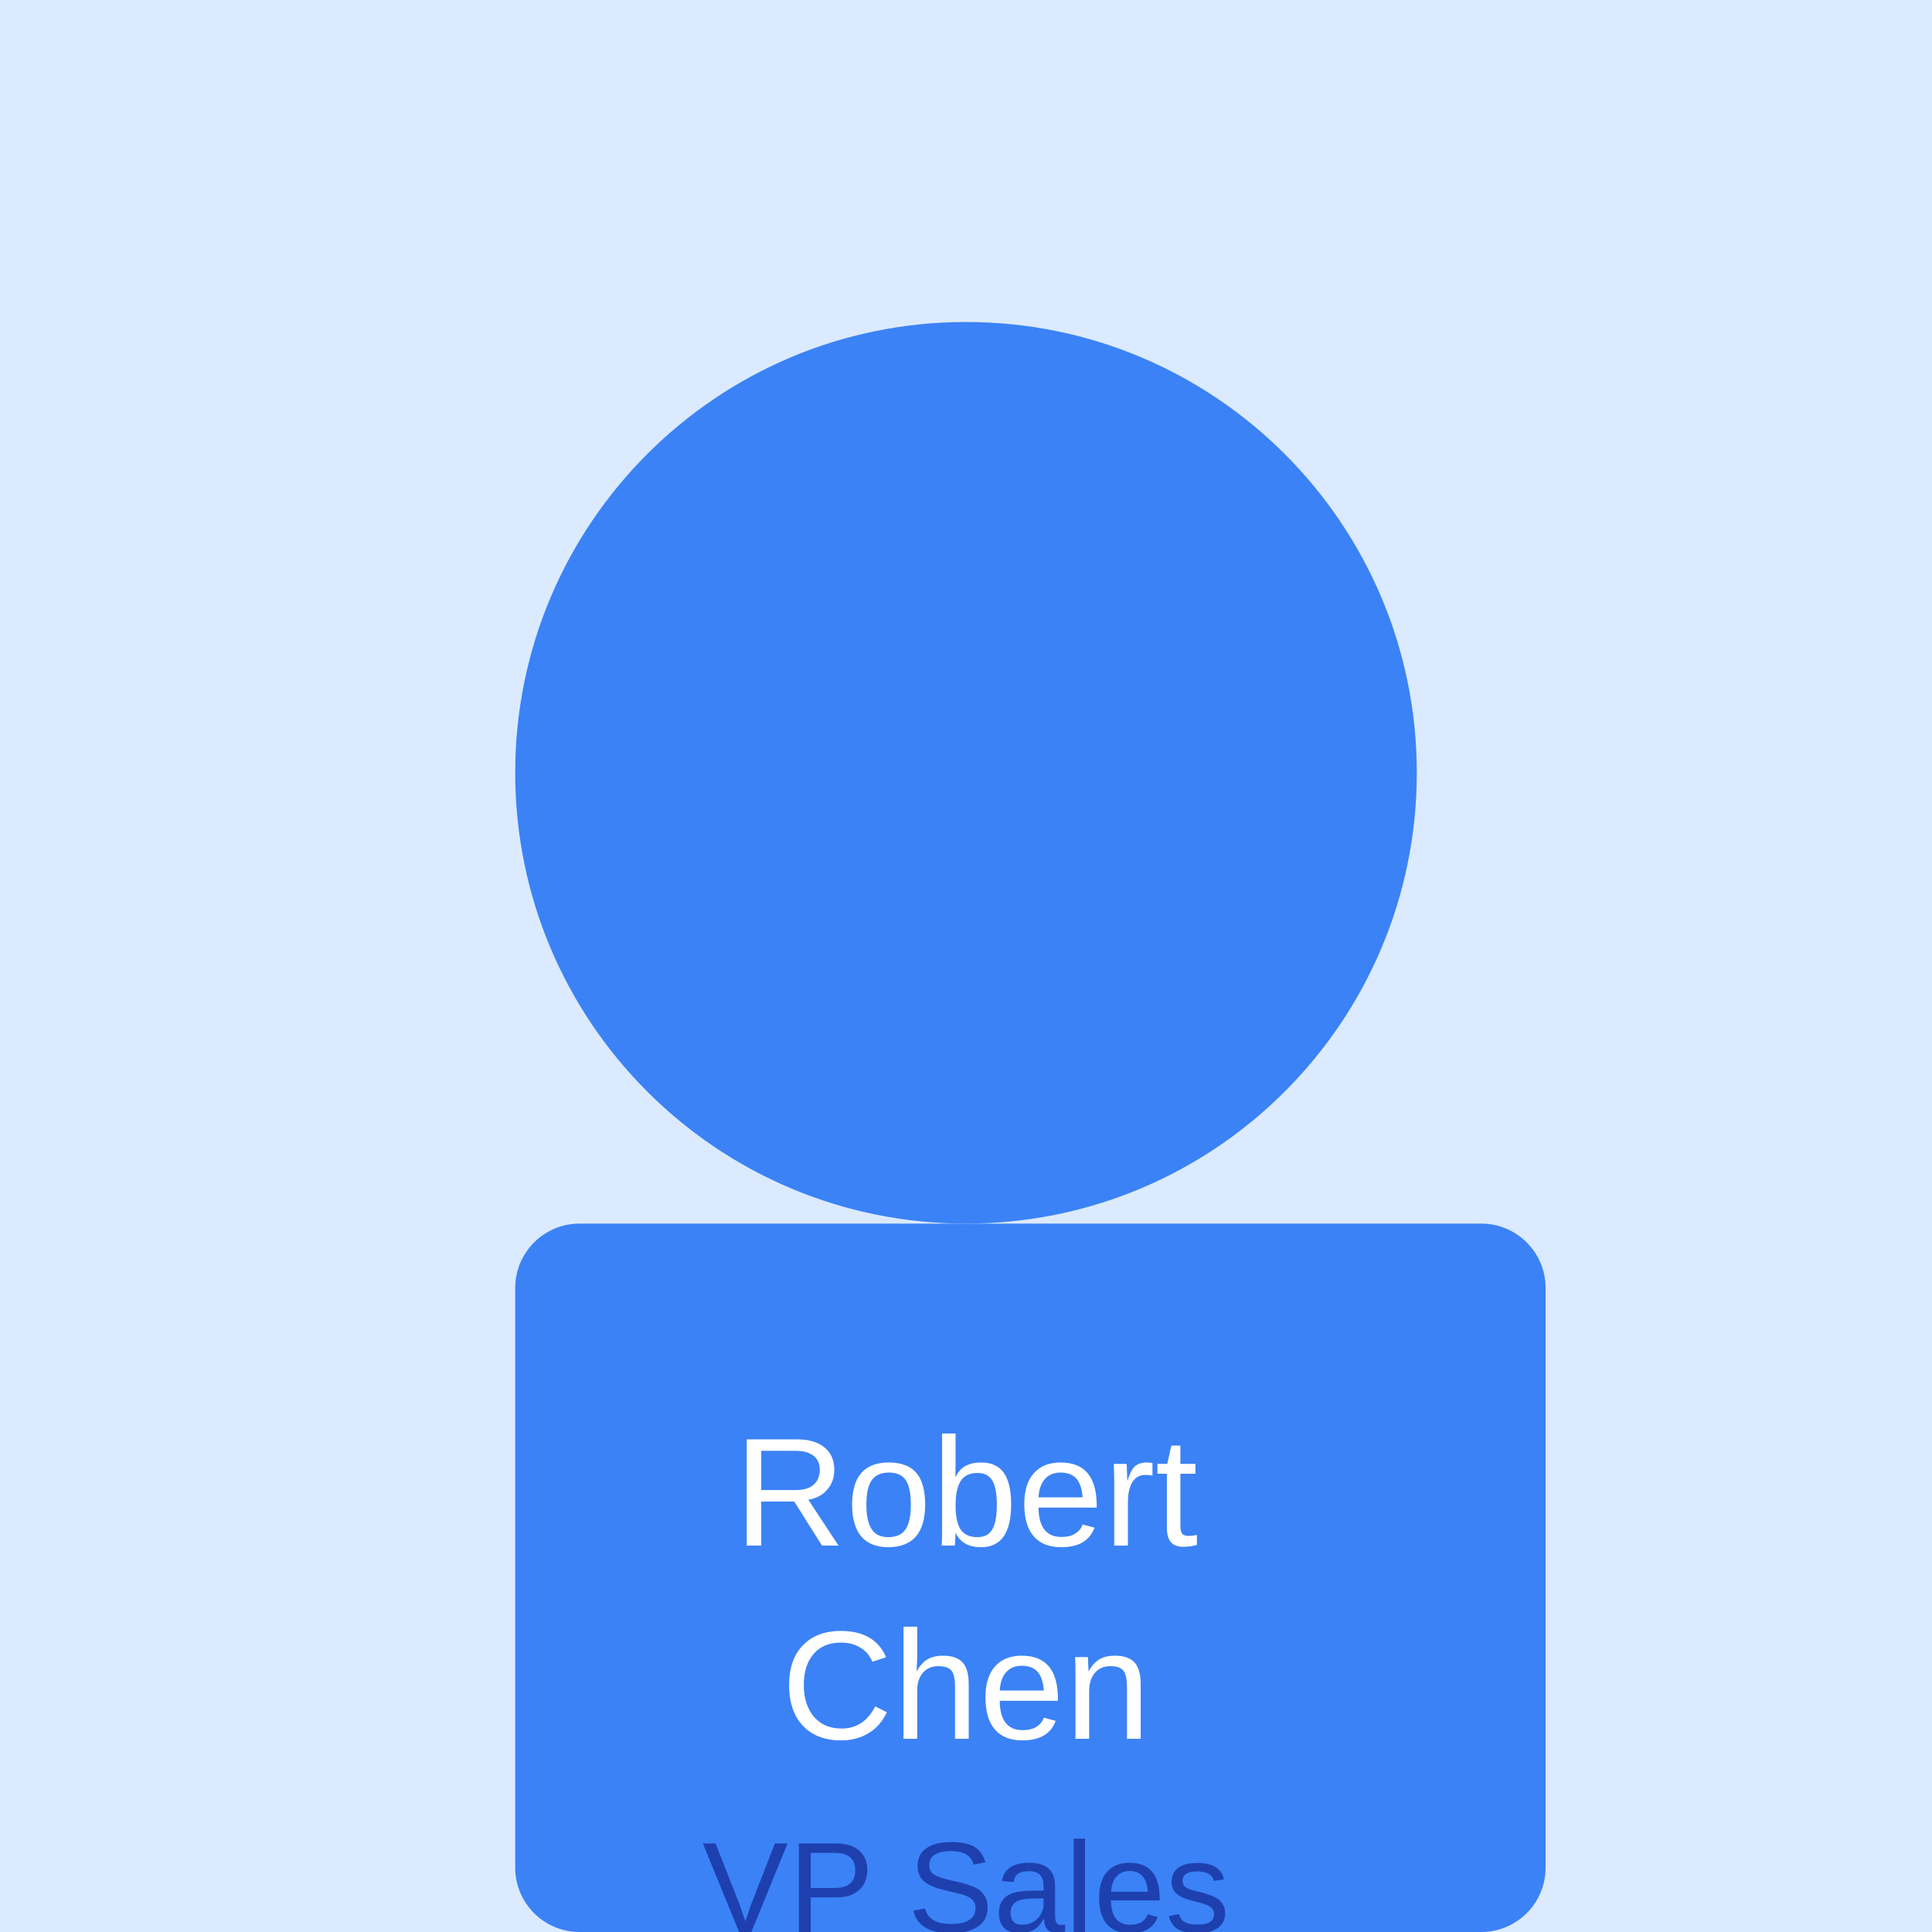
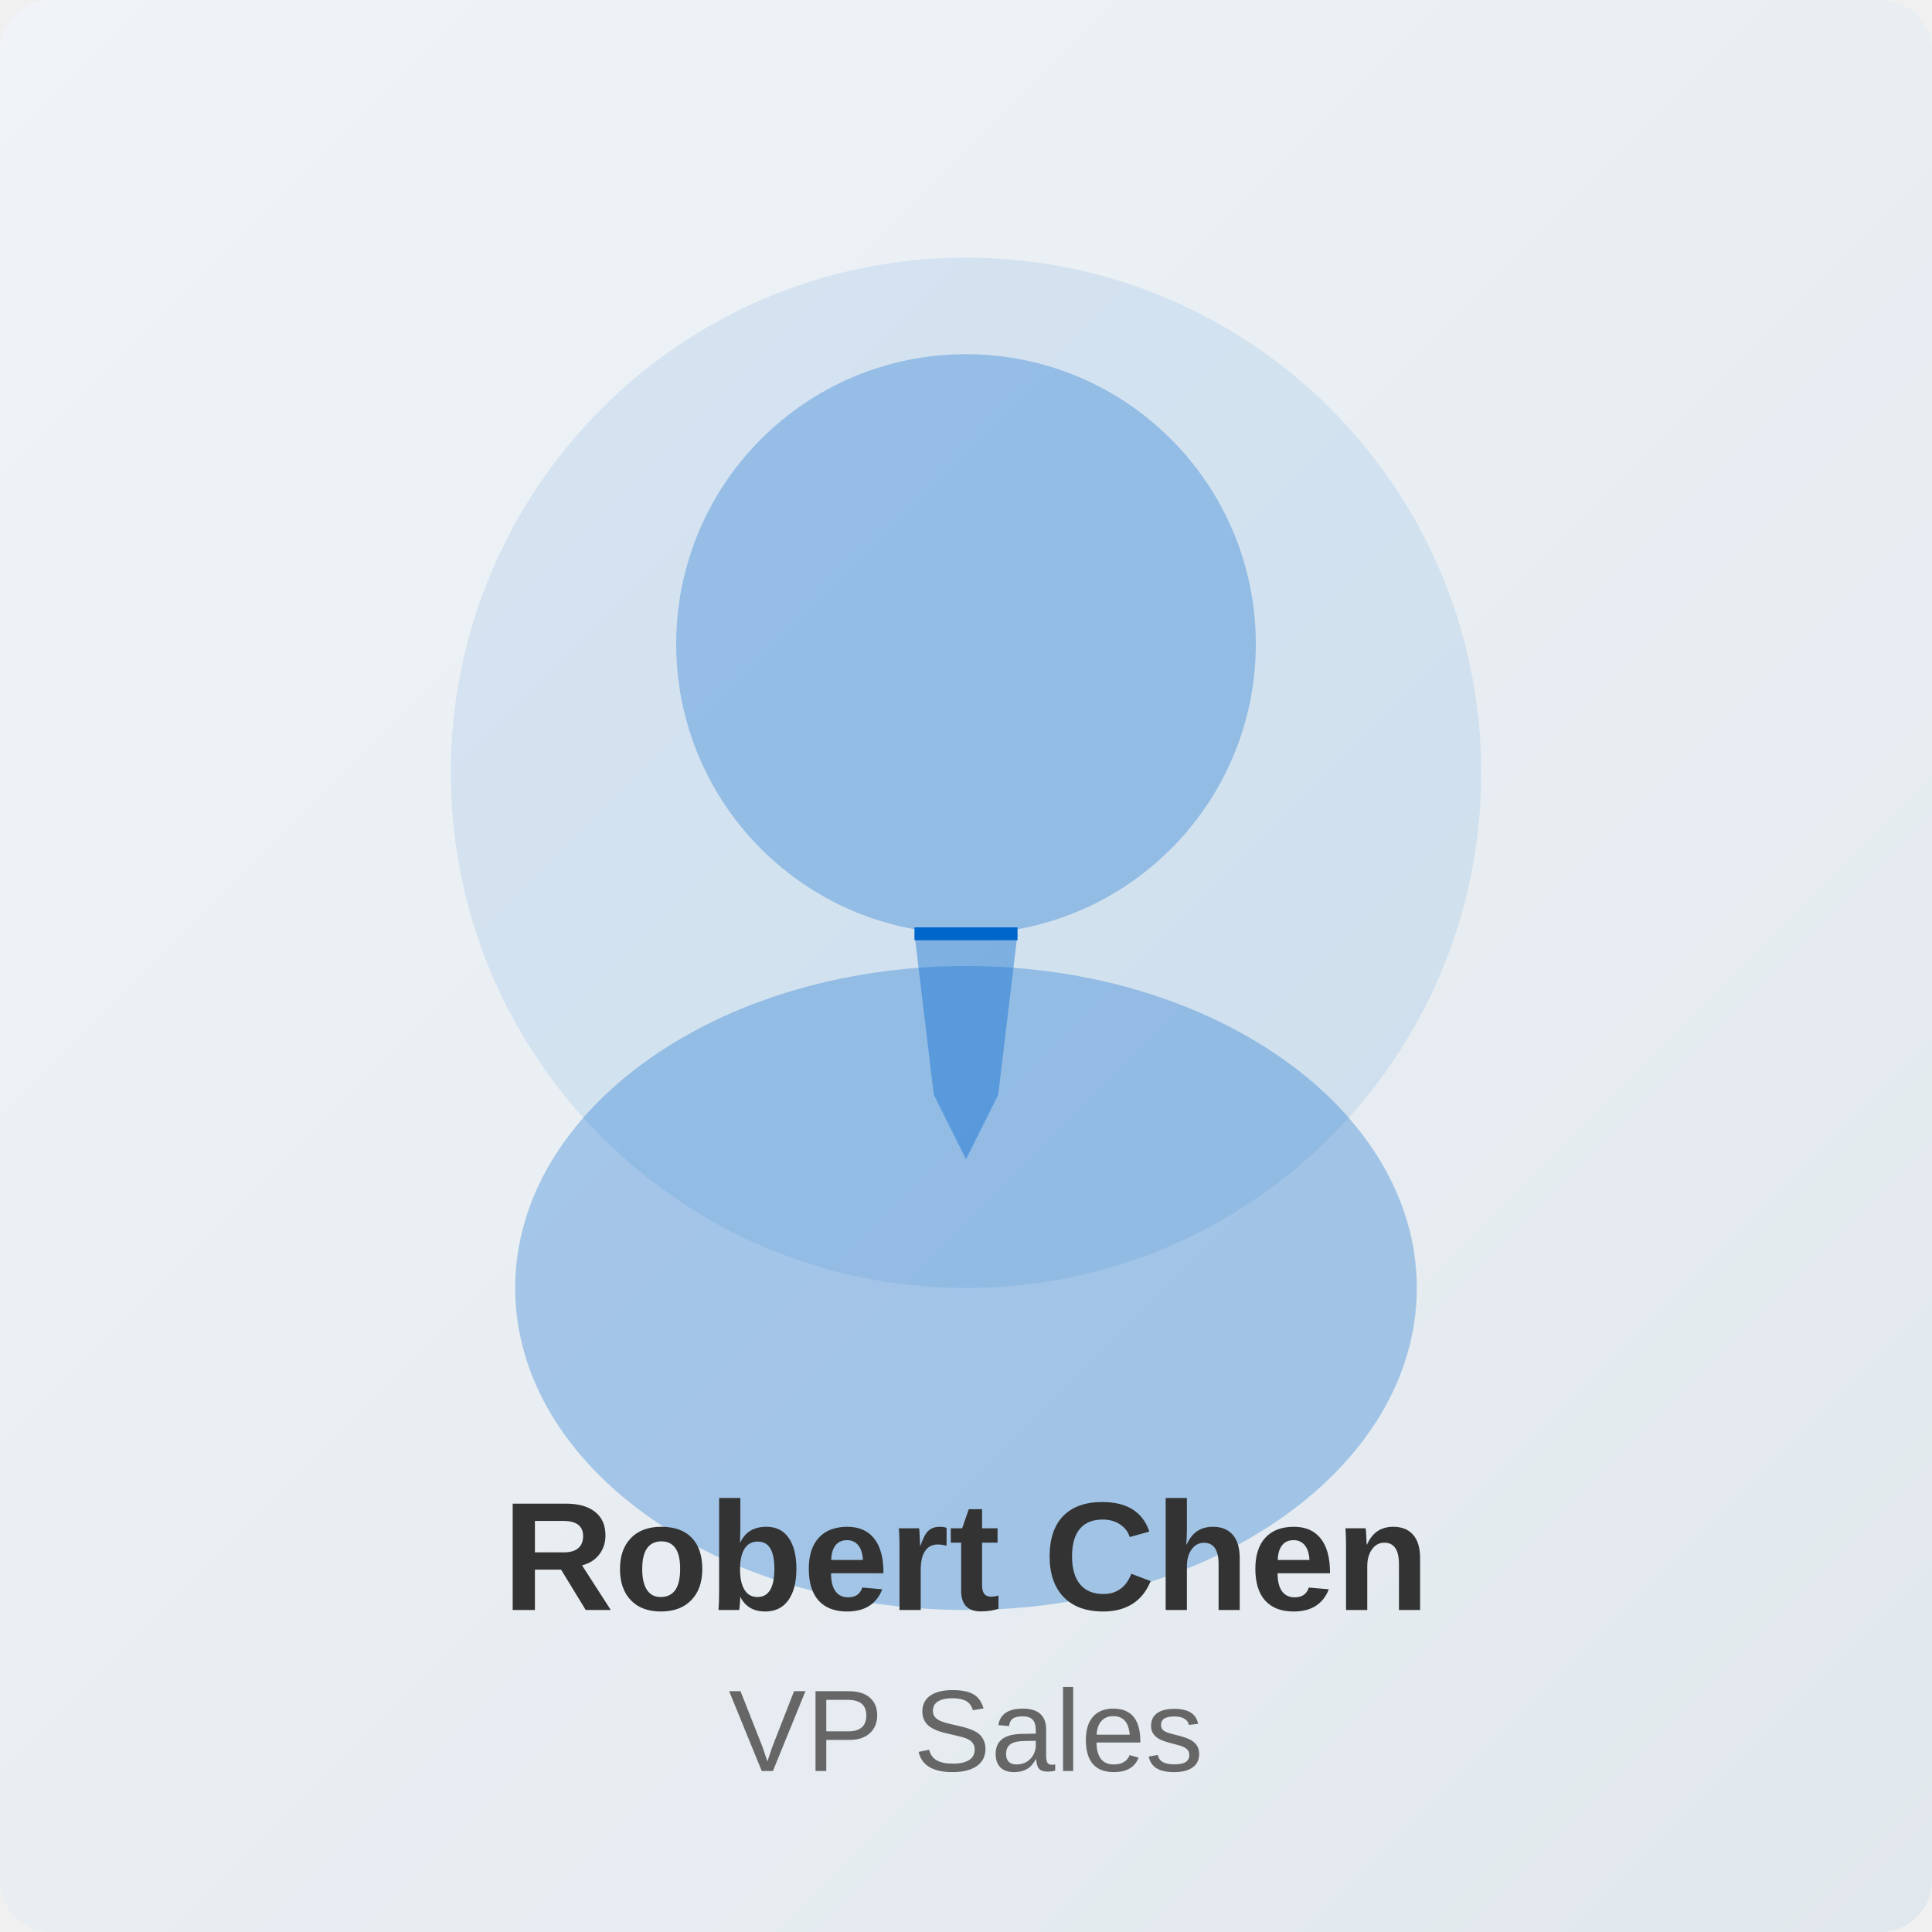
- <svg xmlns="http://www.w3.org/2000/svg" width="150" height="150">
-   <rect width="150" height="150" fill="#dbeafe" />
-   <circle cx="75" cy="60" r="35" fill="#3b82f6" />
-   <rect x="40" y="95" width="80" height="55" fill="#3b82f6" rx="5" />
-   <text x="75" y="120" font-family="Arial" font-size="12" text-anchor="middle" fill="white">Robert</text>
-   <text x="75" y="135" font-family="Arial" font-size="12" text-anchor="middle" fill="white">Chen</text>
-   <text x="75" y="150" font-family="Arial" font-size="10" text-anchor="middle" fill="#1e40af">VP Sales</text>
+ <svg xmlns="http://www.w3.org/2000/svg" viewBox="0 0 300 300">
+   <defs>
+     <linearGradient id="avatarBg3" x1="0%" y1="0%" x2="100%" y2="100%">
+       <stop offset="0%" style="stop-color:#f0f4f8;stop-opacity:1" />
+       <stop offset="100%" style="stop-color:#e1e8ed;stop-opacity:1" />
+     </linearGradient>
+   </defs>
+   <rect width="300" height="300" fill="url(#avatarBg3)" rx="8" />
+   <circle cx="150" cy="120" r="80" fill="#0066cc" opacity="0.1" />
+   <circle cx="150" cy="100" r="45" fill="#0066cc" opacity="0.3" />
+   <ellipse cx="150" cy="200" rx="70" ry="50" fill="#0066cc" opacity="0.3" />
+   <g transform="translate(150, 145)">
+     <path d="M -8,0 L -5,25 L 0,35 L 5,25 L 8,0 Z" fill="#0066cc" opacity="0.4" />
+     <line x1="-8" y1="0" x2="8" y2="0" stroke="#0066cc" stroke-width="2" />
+   </g>
+   <text x="150" y="250" font-family="Arial, sans-serif" font-size="24" fill="#333333" text-anchor="middle" font-weight="bold">Robert Chen</text>
+   <text x="150" y="275" font-family="Arial, sans-serif" font-size="18" fill="#666666" text-anchor="middle">VP Sales</text>
</svg>
